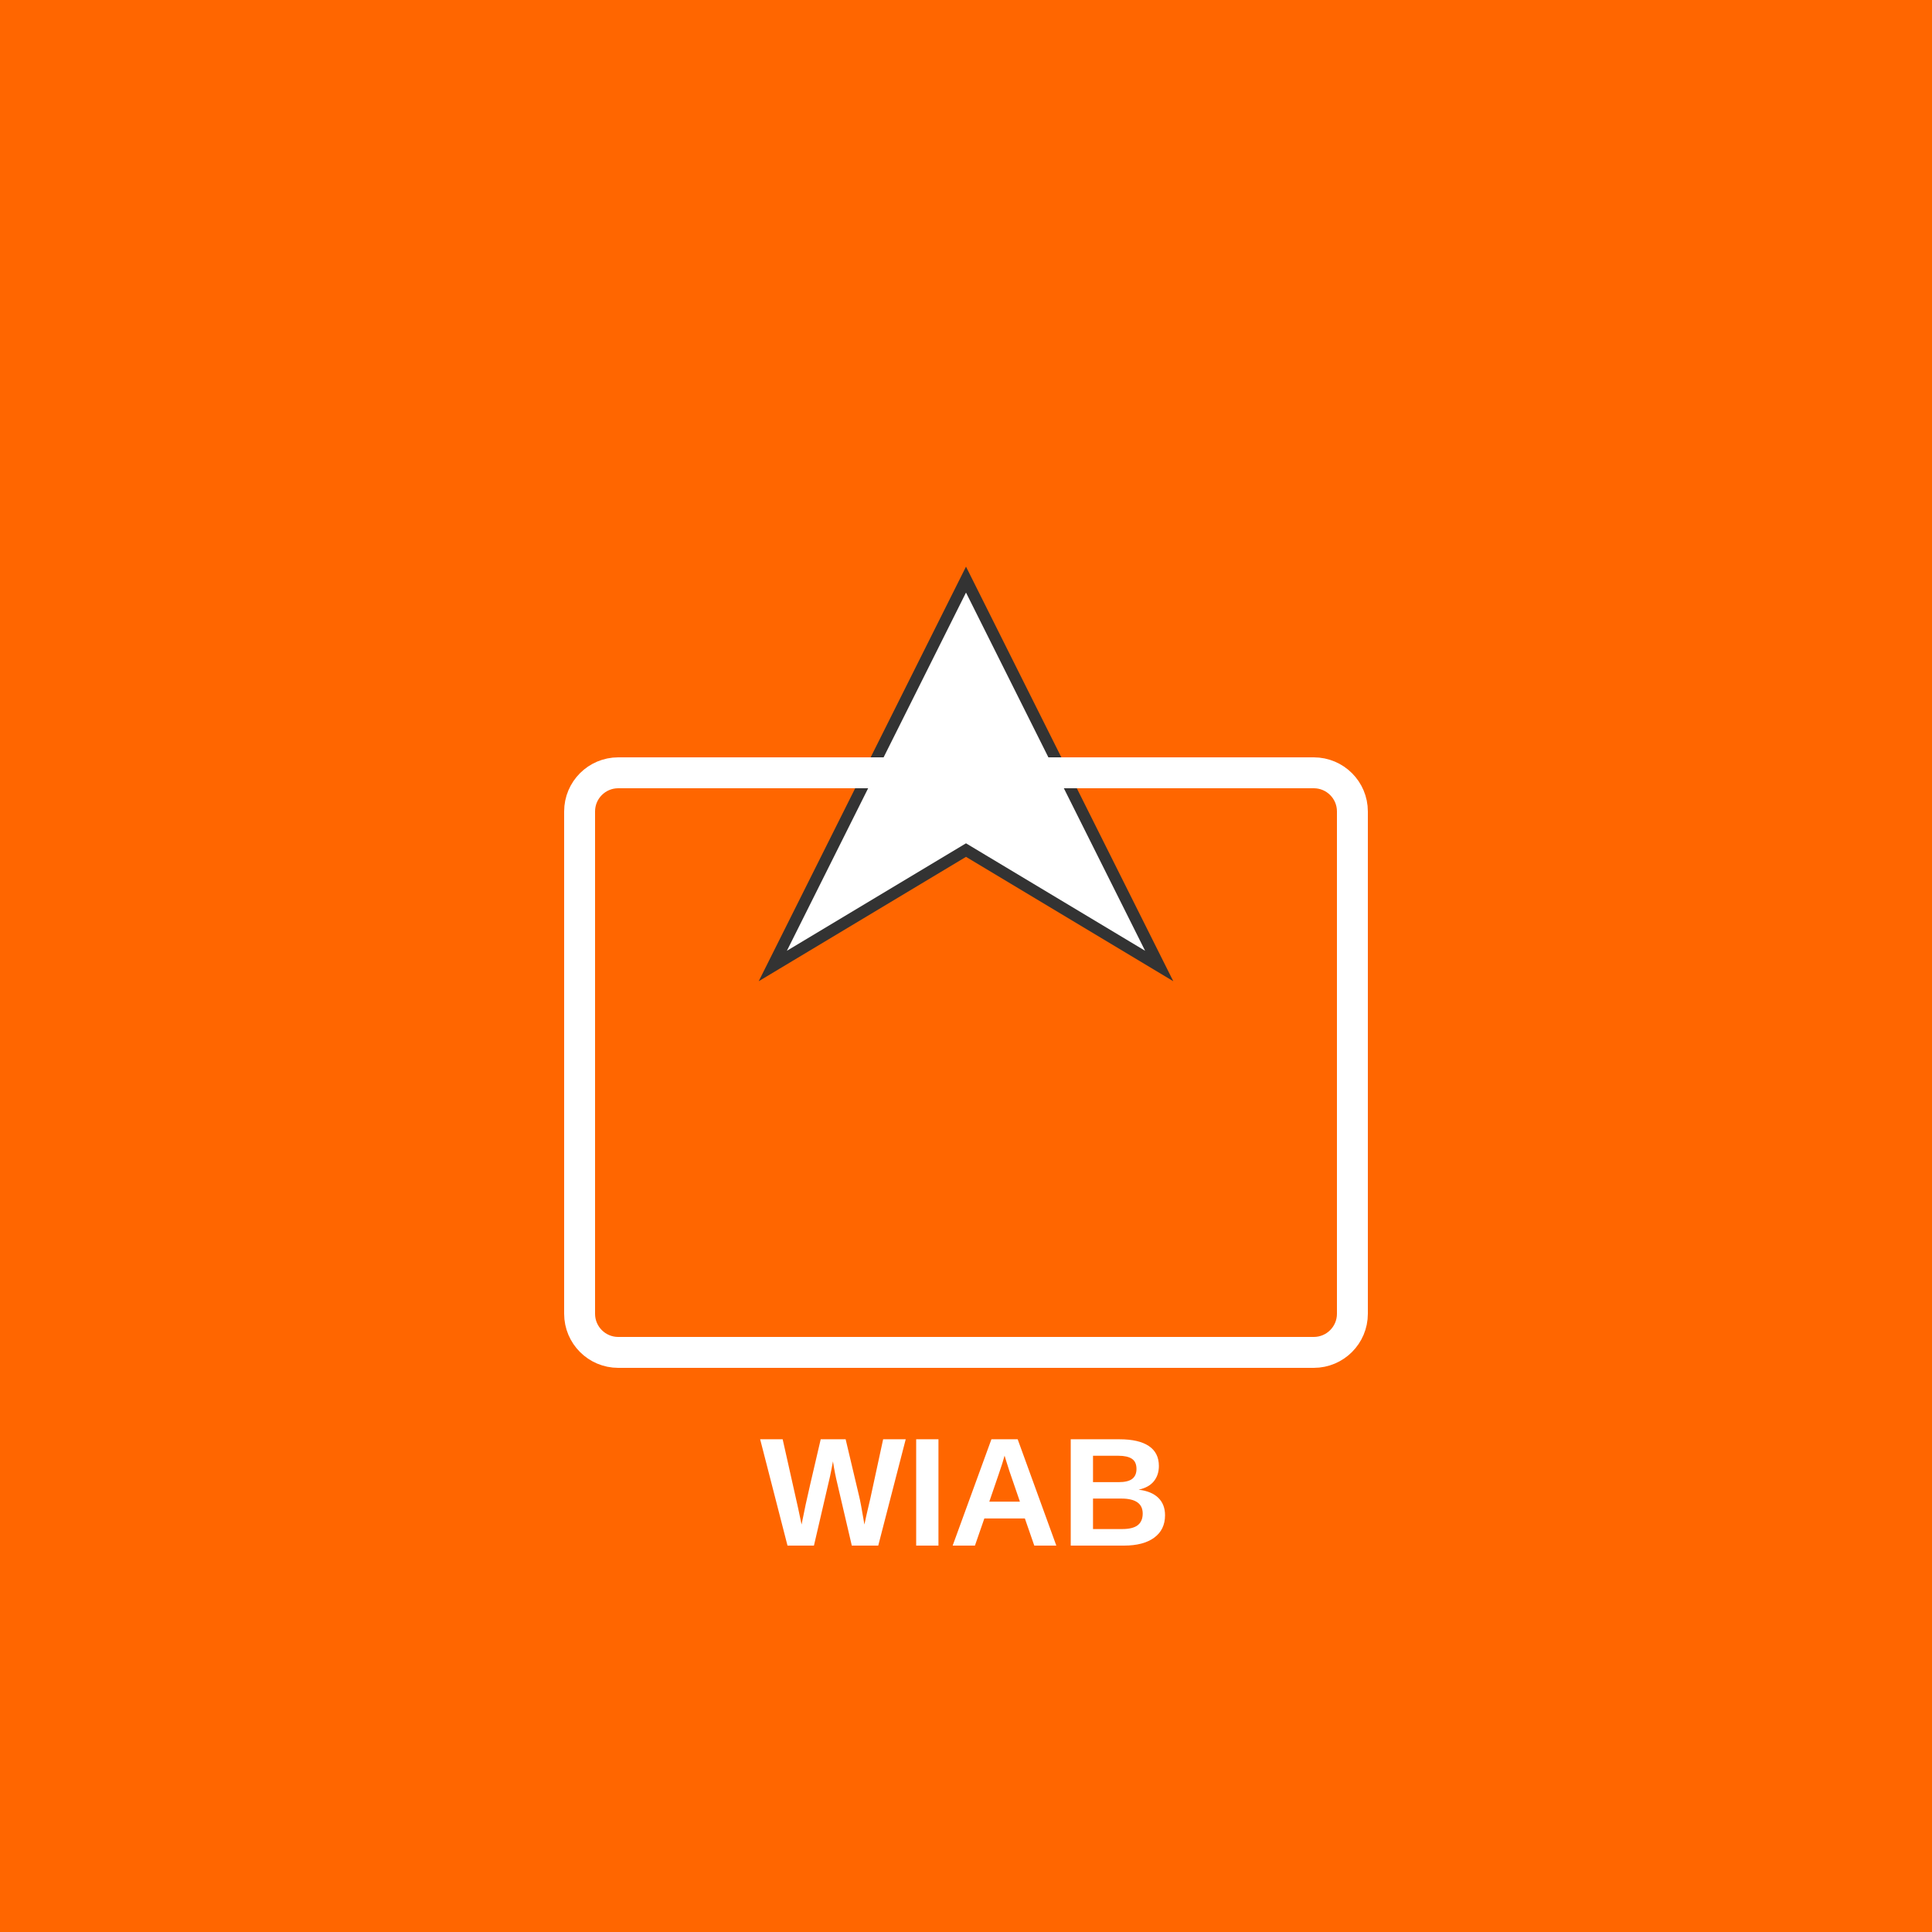
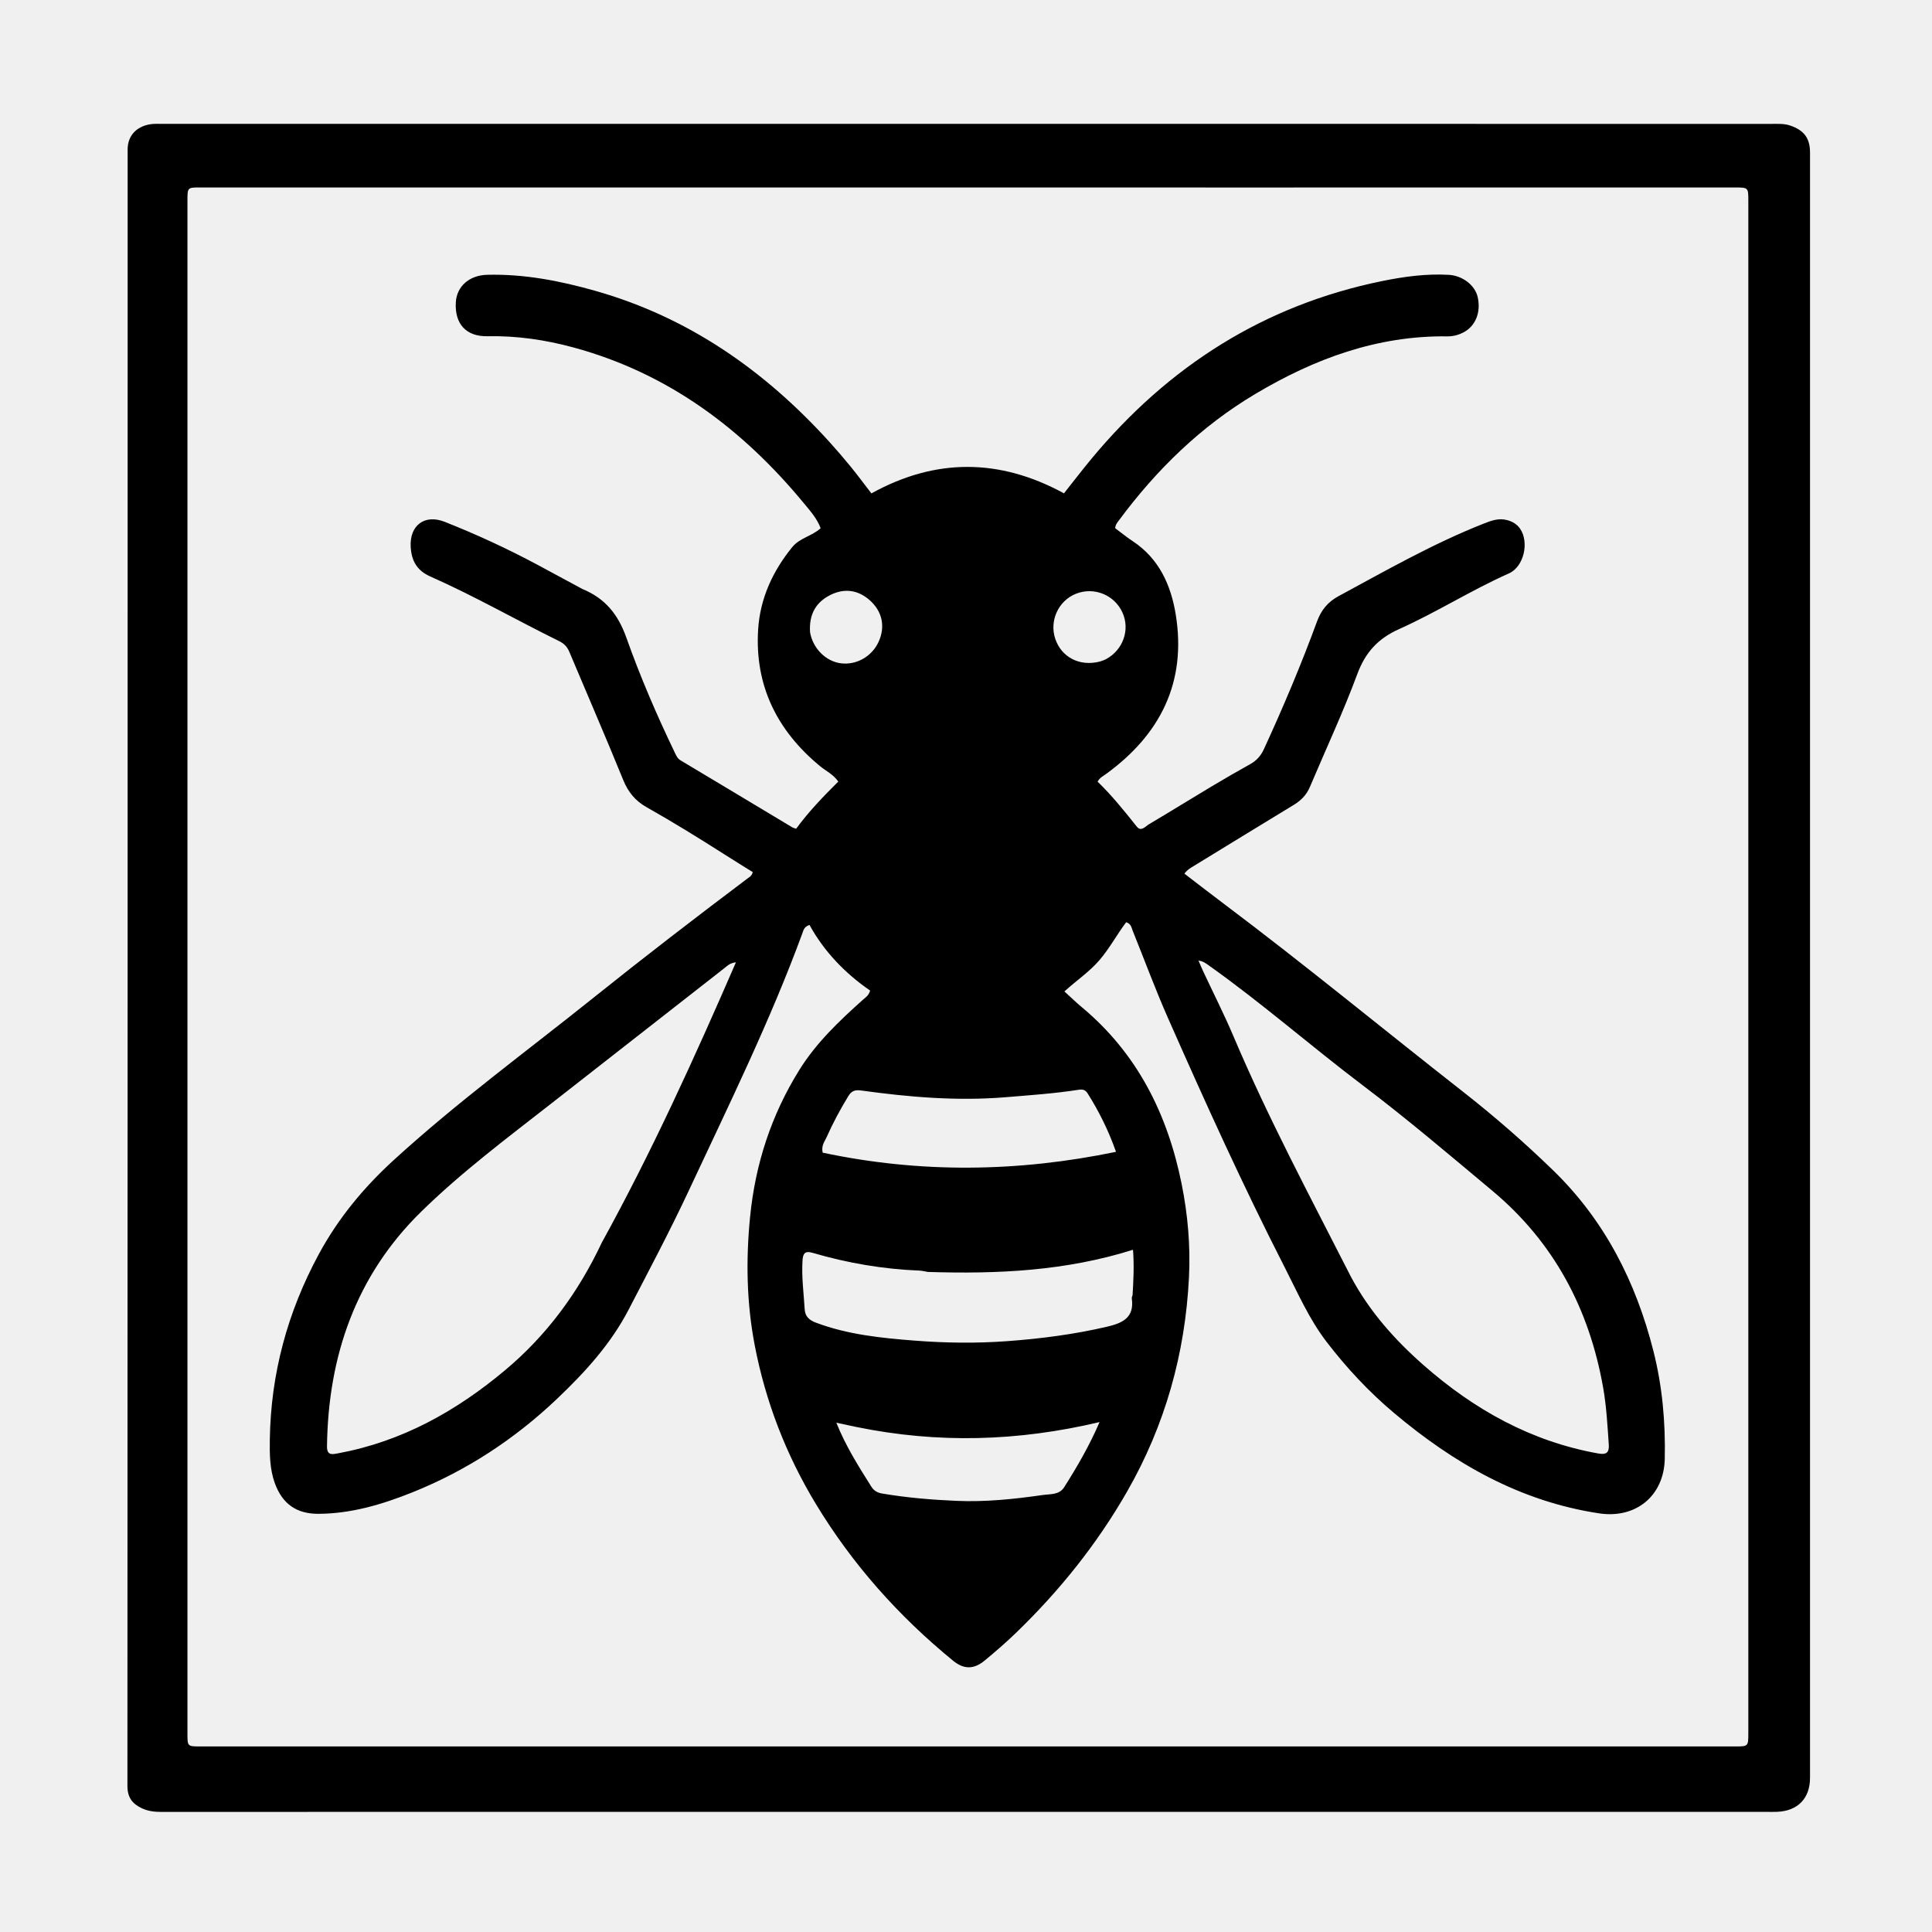
- <svg xmlns="http://www.w3.org/2000/svg" width="500" height="500" viewBox="0 0 500 500">
-   <rect width="500" height="500" fill="#FF6600" />
-   <path d="M250 150 L300 250 L250 220 L200 250 Z" fill="#FFF" stroke="#333" stroke-width="3" />
-   <rect x="150" y="200" width="200" height="150" fill="none" stroke="#FFF" stroke-width="8" rx="10" />
-   <text x="250" y="400" font-family="Arial, sans-serif" font-size="40" fill="#FFF" text-anchor="middle" font-weight="bold">WIAB</text>
+ <svg xmlns="http://www.w3.org/2000/svg" version="1.1" id="Layer_1" x="0px" y="0px" width="100%" viewBox="0 0 1024 1024" enable-background="new 0 0 1024 1024" xml:space="preserve">
+   <path fill="#000000" opacity="1" stroke="none" d=" M221,960.321   C175.505,960.323 130.51,960.31 85.516,960.352   C81.97,960.356 78.584,959.986 75.324,958.488   C70.189,956.128 67.537,952.753 67.539,946.55   C67.668,657.416 67.651,368.283 67.653,79.15   C67.653,71.573 72.875,66.362 81.15,65.687   C82.475,65.579 83.815,65.643 85.148,65.643   C369.782,65.644 654.416,65.645 939.05,65.662   C942.359,65.662 945.655,65.442 948.93,66.571   C956.195,69.076 959.347,73.235 959.347,80.903   C959.348,368.036 959.348,655.17 959.348,942.303   C959.348,953.157 952.87,959.856 941.915,960.303   C940.085,960.377 938.249,960.327 936.416,960.327   C698.111,960.326 459.805,960.323 221,960.321  M667.5,99.384   C480.355,99.375 293.21,99.365 106.065,99.357   C99.364,99.357 99.351,99.36 99.351,106.451   C99.349,377.254 99.348,648.056 99.35,918.859   C99.35,925.635 99.362,925.646 106.228,925.646   C377.364,925.649 648.5,925.651 919.636,925.65   C926.638,925.65 926.649,925.64 926.649,918.404   C926.651,647.768 926.651,377.132 926.649,106.496   C926.649,99.366 926.637,99.365 919.472,99.365   C835.814,99.371 752.157,99.378 667.5,99.384  z" />
+   <path fill="#000000" opacity="1" stroke="none" d=" M308.707,312.188   C320.848,317.202 327.643,325.727 332.001,338.015   C339.387,358.842 348.18,379.209 357.789,399.169   C358.514,400.673 359.126,402.06 360.724,403.013   C380.456,414.786 400.139,426.641 419.845,438.457   C420.388,438.783 421.046,438.917 421.969,439.258   C428.572,430.21 436.305,422.227 444.314,414.242   C441.655,410.418 437.766,408.658 434.622,406.064   C411.818,387.245 399.936,363.303 401.837,333.558   C402.881,317.24 409.5,302.758 419.897,289.993   C423.893,285.088 430.286,284.196 434.956,279.98   C433.103,274.928 429.546,270.929 426.228,266.909   C393.534,227.29 353.986,197.681 303.719,184.1   C288.926,180.103 273.845,177.896 258.4,178.207   C246.954,178.437 240.923,171.594 241.596,160.189   C242.094,151.737 248.78,145.886 258.214,145.646   C277.859,145.148 296.874,148.857 315.656,154.189   C365.066,168.214 405.309,196.441 439.473,234.078   C443.388,238.392 447.192,242.817 450.875,247.331   C454.548,251.834 458.004,256.515 461.859,261.511   C495.756,242.747 529.768,242.858 563.926,261.481   C568.884,255.236 573.598,249.06 578.557,243.089   C619.195,194.165 669.948,161.72 732.652,148.949   C744.215,146.593 755.921,145.007 767.805,145.664   C775.233,146.074 781.872,151.194 783.254,157.65   C784.95,165.577 782.07,172.779 775.776,176.115   C773.1,177.534 770.183,178.318 767.152,178.278   C729.993,177.79 696.651,190.151 665.291,208.83   C636.56,225.942 613.071,248.832 593.219,275.589   C592.334,276.781 591.255,277.884 591.052,279.935   C594.017,282.145 597.071,284.662 600.357,286.828   C614.355,296.055 620.638,310.162 623.164,325.7   C628.997,361.581 615.04,389.32 586.161,410.281   C584.7,411.341 582.97,412.098 581.735,414.281   C589.287,421.565 595.922,429.824 602.523,438.127   C604.83,441.03 607.136,437.956 609.021,436.842   C620.058,430.321 630.943,423.545 641.943,416.961   C648.802,412.855 655.734,408.865 662.712,404.964   C666.053,403.097 668.292,400.551 669.908,397.036   C680.134,374.8 689.658,352.269 698.083,329.295   C700.291,323.273 703.886,318.987 709.41,316.001   C734.601,302.385 759.483,288.16 786.205,277.6   C790.268,275.995 794.247,274.455 798.747,275.654   C801.593,276.413 803.973,277.753 805.663,280.199   C810.628,287.389 807.706,300.382 799.764,303.913   C779.8,312.791 761.323,324.582 741.424,333.496   C730.41,338.429 723.663,345.768 719.402,357.261   C711.891,377.52 702.703,397.157 694.278,417.08   C692.515,421.249 689.651,424.225 685.806,426.557   C668.157,437.262 650.576,448.079 632.964,458.844   C631.266,459.882 629.469,460.772 627.769,463.059   C634.722,468.377 641.617,473.734 648.597,478.977   C691.596,511.277 733.093,545.489 775.422,578.641   C792.065,591.676 808.035,605.582 823.221,620.334   C850.536,646.87 867.049,679.424 876.32,715.975   C881.09,734.782 882.784,753.916 882.356,773.292   C881.922,792.884 866.993,805.041 847.599,802.116   C805.68,795.792 770.642,775.665 738.804,748.858   C725.49,737.648 713.713,725.009 703.124,711.217   C693.811,699.086 687.77,685.117 680.884,671.649   C658.75,628.355 638.703,584.07 619.066,539.607   C612.35,524.4 606.599,508.767 600.364,493.347   C599.709,491.727 599.574,489.674 596.895,488.789   C592.035,495.247 588.137,502.581 582.755,508.869   C577.425,515.097 570.602,519.609 564.166,525.487   C567.458,528.477 570.291,531.248 573.326,533.776   C602.81,558.335 618.835,590.529 626.286,627.485   C629.58,643.826 631.01,660.42 630.179,677.073   C628.168,717.405 617.55,755.315 597.436,790.465   C581.524,818.274 561.692,843.003 538.716,865.242   C533.338,870.448 527.657,875.363 521.883,880.133   C516.131,884.885 510.841,884.862 505.164,880.22   C476.285,856.609 451.798,829.138 432.447,797.172   C416.61,771.009 405.738,742.883 399.993,712.895   C395.688,690.423 395.312,667.706 397.566,644.921   C400.33,616.99 408.787,591.017 423.62,567.155   C432.614,552.686 444.809,541.119 457.37,529.88   C458.708,528.682 460.392,527.763 461.182,525.023   C447.973,515.923 436.795,504.363 429.064,490.251   C426.166,491.245 425.931,492.879 425.44,494.217   C408.224,541.173 386.119,585.982 364.997,631.207   C355.068,652.467 344.022,673.211 333.227,694.057   C323.758,712.341 310.016,727.367 295.258,741.392   C272.832,762.704 247.292,779.471 218.533,790.992   C202.603,797.373 186.192,802.28 168.762,802.356   C157.188,802.406 149.674,797.097 145.69,786.186   C142.952,778.686 142.897,770.79 143.008,763.035   C143.508,728.142 152.399,695.379 168.992,664.708   C179.228,645.788 192.63,629.553 208.573,614.972   C242.18,584.236 278.883,557.399 314.341,528.988   C341.247,507.429 368.558,486.415 396.099,465.687   C397.122,464.917 398.445,464.344 398.973,462.238   C394.127,459.208 389.08,456.101 384.083,452.918   C370.462,444.239 356.729,435.744 342.661,427.807   C336.782,424.491 332.938,419.86 330.331,413.442   C321.063,390.629 311.23,368.046 301.69,345.342   C300.581,342.705 298.846,341.033 296.324,339.792   C273.471,328.547 251.345,315.839 228.034,305.53   C220.971,302.406 218.127,297.219 217.681,289.984   C216.976,278.537 224.997,272.346 235.707,276.582   C252.592,283.26 269.069,290.871 285.082,299.455   C292.858,303.623 300.618,307.821 308.707,312.188  M715.974,676.631   C725.653,694.812 739.049,709.938 754.41,723.458   C781.277,747.103 811.516,764.035 847.154,770.38   C851.449,771.145 852.987,769.877 852.687,765.572   C851.982,755.469 851.456,745.363 849.681,735.357   C842.294,693.711 823.642,658.42 790.922,631.089   C768.316,612.207 745.899,593.109 722.382,575.327   C694.906,554.551 668.978,531.778 640.861,511.814   C639.285,510.695 637.821,509.474 635.227,509.13   C636.186,511.342 636.864,513.015 637.627,514.649   C643.053,526.258 648.868,537.7 653.867,549.49   C672.215,592.756 694.351,634.159 715.974,676.631  M318.979,658.573   C345.409,610.596 368.022,560.818 390.062,510.041   C386.772,510.416 385.406,511.992 383.871,513.191   C353.32,537.056 322.801,560.96 292.256,584.833   C268.648,603.285 244.558,621.319 223.186,642.271   C188.624,676.151 173.909,718.729 173.316,766.63   C173.254,771.686 176.322,770.821 179.344,770.262   C212.979,764.034 241.727,747.994 267.656,726.281   C289.734,707.793 306.428,685.219 318.979,658.573  M491.796,674.156   C490.319,673.913 488.848,673.509 487.364,673.45   C468.038,672.685 449.115,669.438 430.583,663.998   C426.348,662.755 425.562,664.794 425.352,668.107   C424.801,676.776 425.976,685.372 426.506,693.992   C426.729,697.623 428.736,699.636 432.396,701.015   C449.248,707.366 466.914,709.158 484.597,710.543   C501.004,711.828 517.44,712.049 533.935,710.834   C551.679,709.527 569.186,707.262 586.527,703.237   C594.947,701.283 601.343,698.449 599.872,688.14   C599.785,687.53 600.267,686.859 600.304,686.206   C600.75,678.502 601.165,670.795 600.515,662.406   C564.828,673.646 528.929,675.326 491.796,674.156  M571.576,577.617   C558.771,579.61 545.865,580.485 532.958,581.55   C507.267,583.671 481.834,581.496 456.462,577.991   C452.946,577.505 451.237,578.309 449.592,581.027   C445.362,588.013 441.466,595.172 438.169,602.641   C437.137,604.979 435.185,607.093 436.036,610.935   C487.631,621.881 539.271,621.319 591.506,610.492   C587.423,598.892 582.419,588.999 576.479,579.547   C575.478,577.956 574.25,577.144 571.576,577.617  M453.679,756.284   C450.368,755.58 447.057,754.875 443.278,754.071   C448.301,766.571 455.072,777.243 461.815,787.937   C463.172,790.087 465.009,791.17 467.451,791.584   C480.563,793.809 493.81,794.925 507.059,795.492   C522.346,796.146 537.587,794.561 552.707,792.38   C556.58,791.822 561.403,792.405 564.019,788.279   C570.871,777.472 577.312,766.43 582.794,753.726   C539.765,763.932 497.206,765.232 453.679,756.284  M429.344,335.095   C430.812,343.632 437.662,350.537 445.682,351.566   C453.838,352.612 462.006,348.024 465.584,340.389   C469.392,332.261 467.732,323.93 460.703,317.891   C454.57,312.621 447.473,311.725 440.274,315.27   C432.574,319.061 428.707,325.454 429.344,335.095  M583.002,350.626   C584.085,350.207 585.226,349.898 586.24,349.352   C595.286,344.475 599.05,333.709 594.919,324.64   C590.647,315.259 579.83,310.907 570.25,314.714   C560.991,318.395 556.114,328.986 559.288,338.521   C562.537,348.282 572.133,353.428 583.002,350.626  z" />
</svg>
